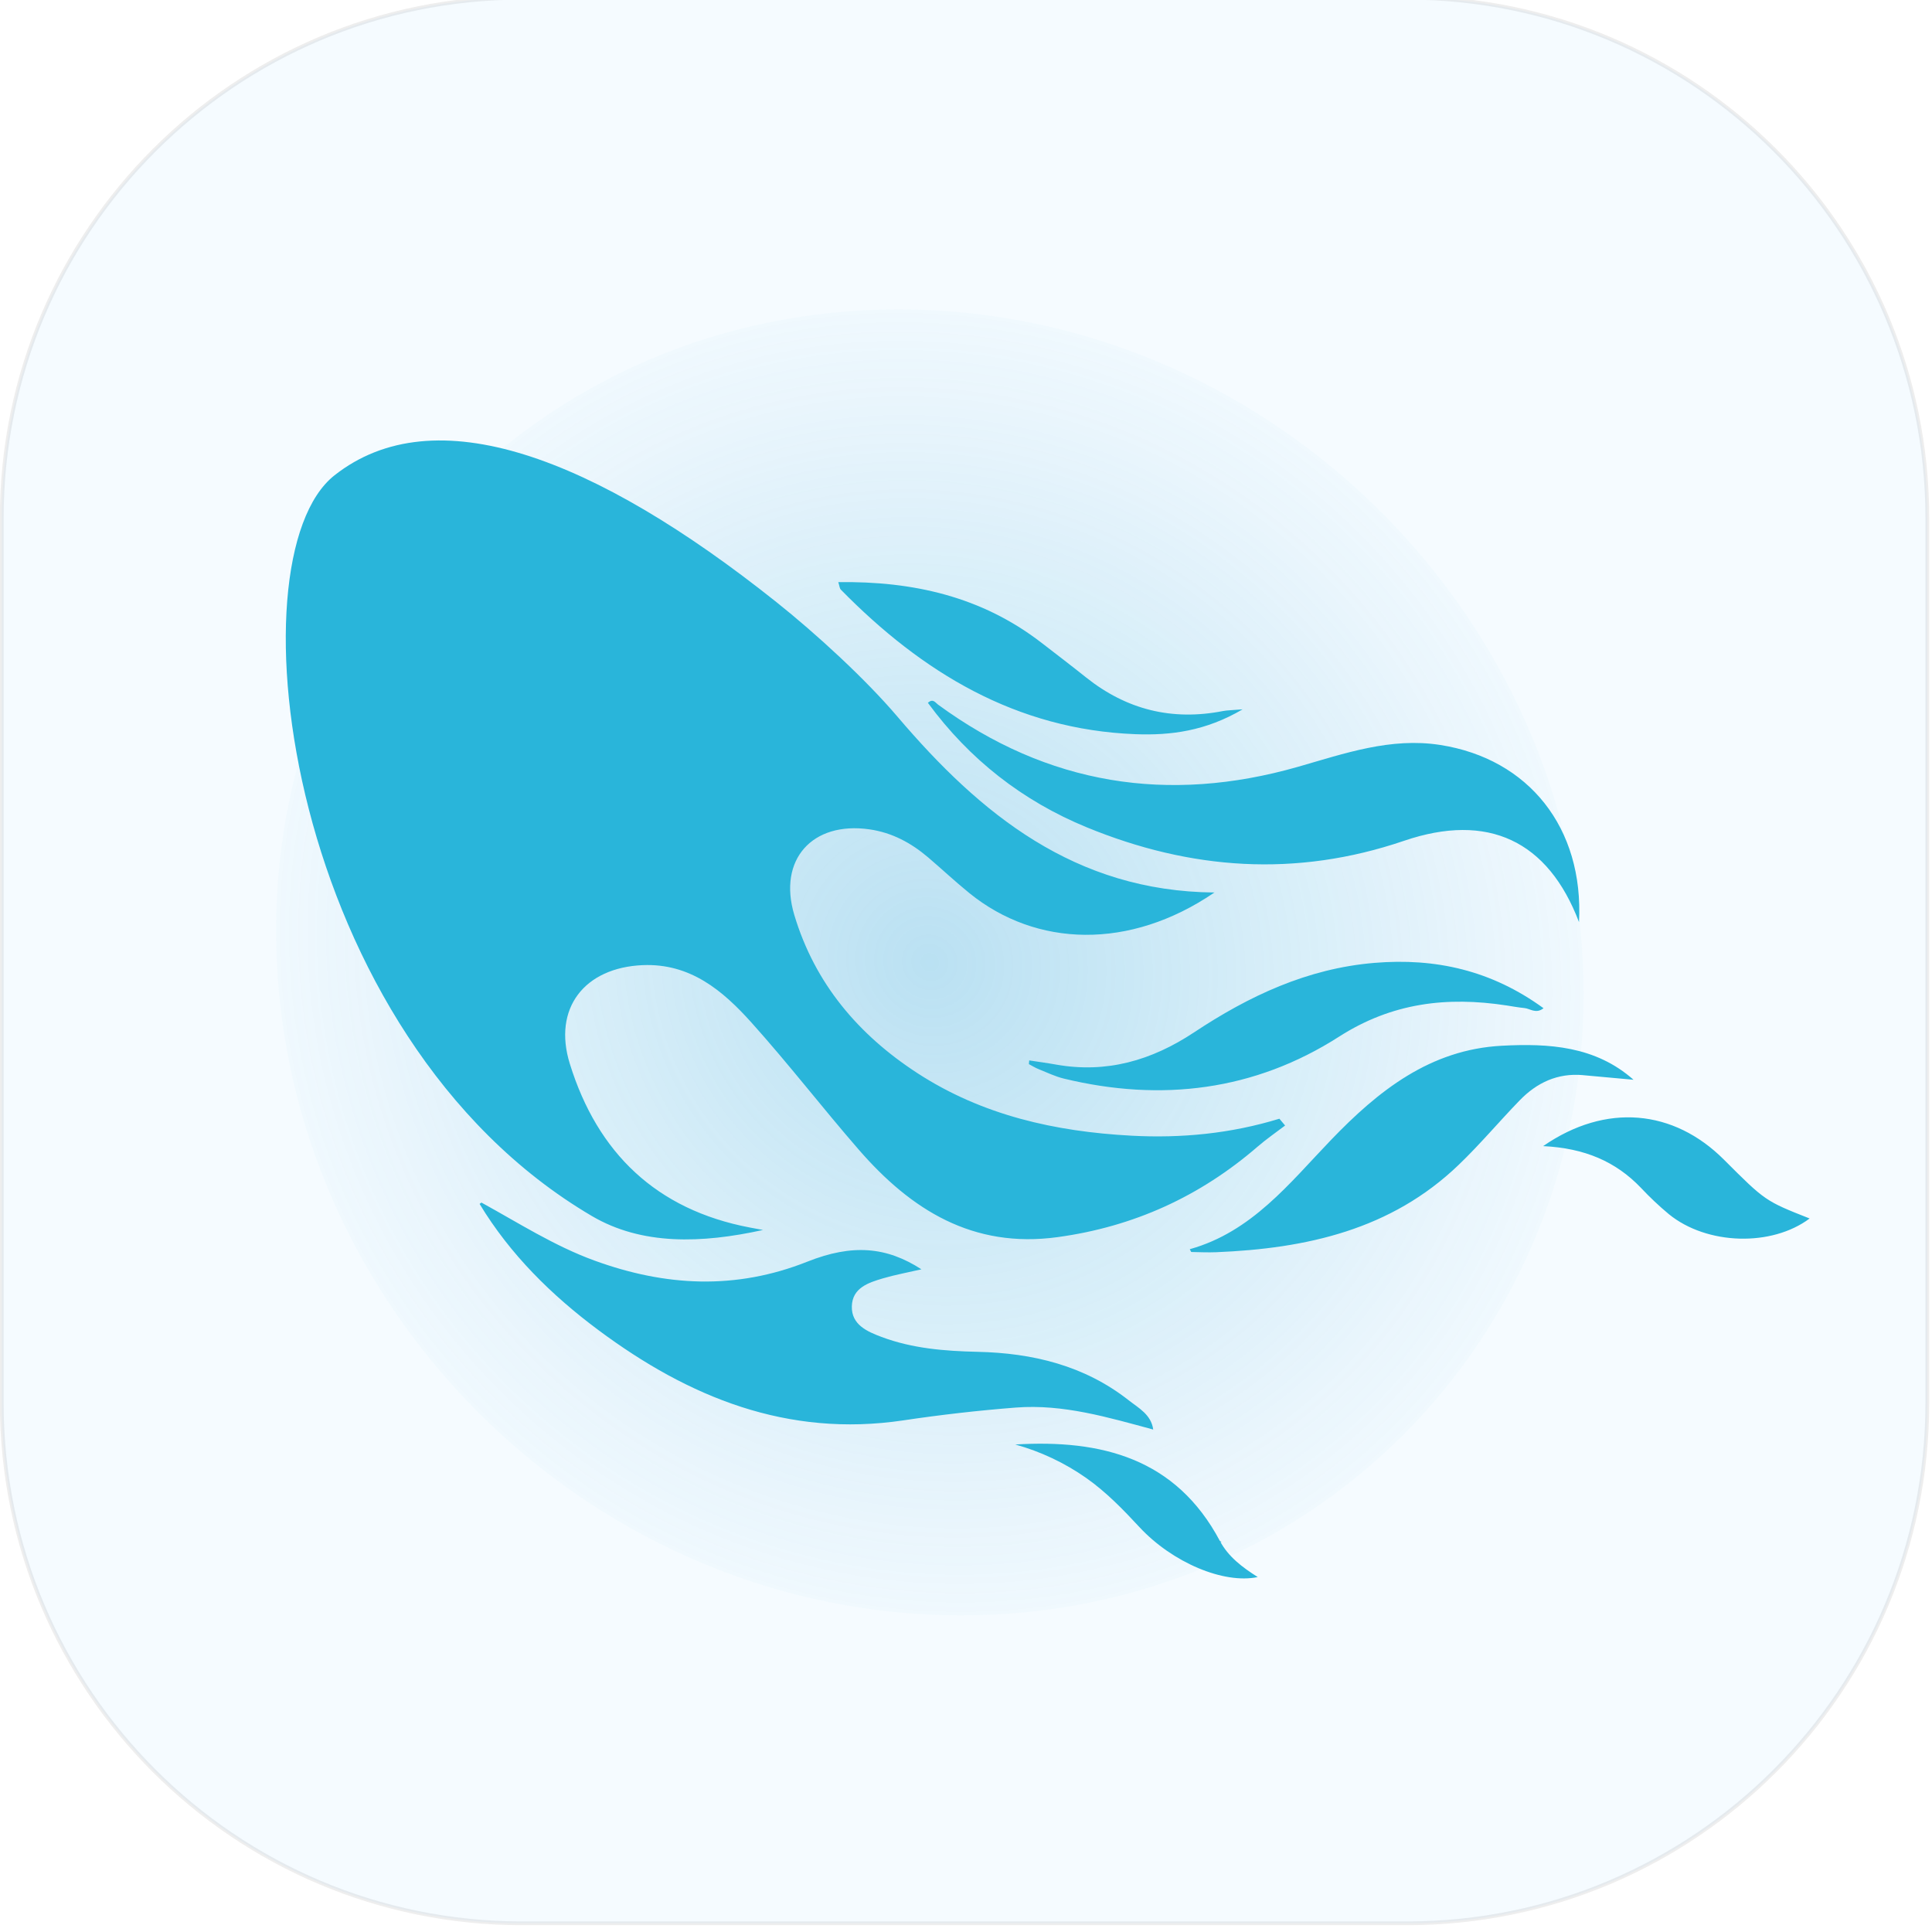
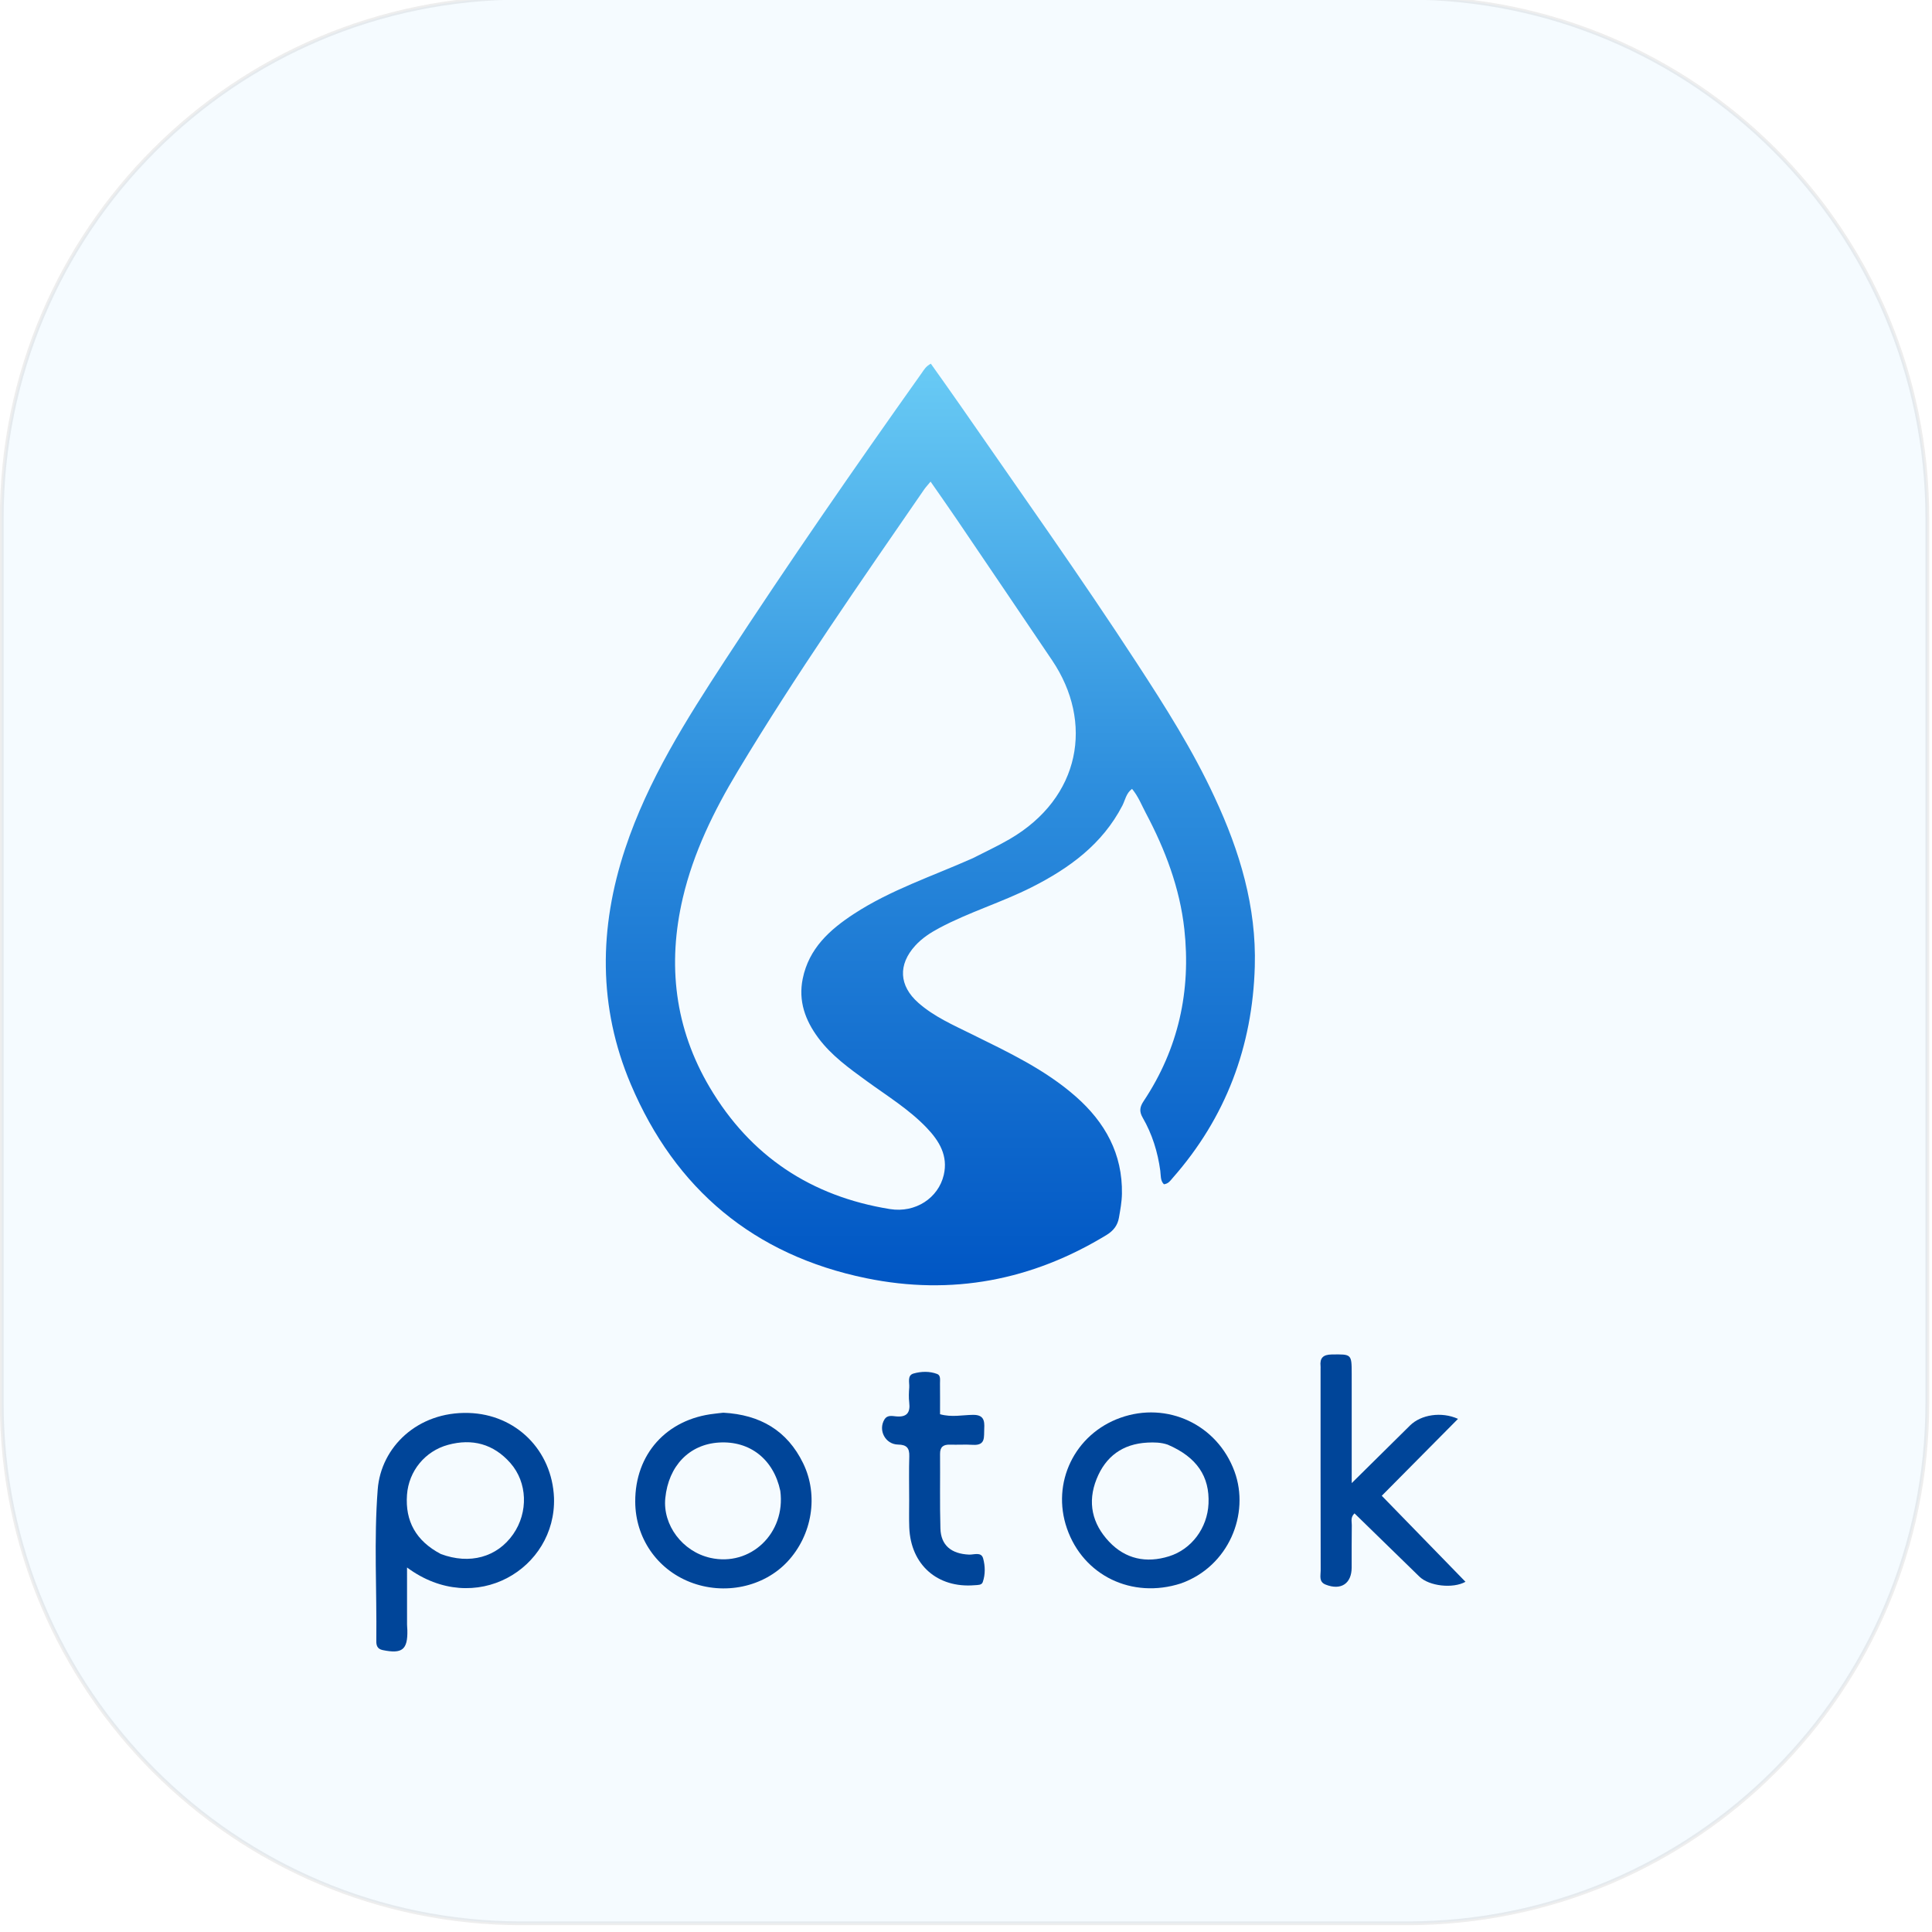
- <svg xmlns="http://www.w3.org/2000/svg" xmlns:ns1="https://boxy-svg.com" viewBox="0 0 512 512" role="img" aria-label="Potok icon">
-   <defs>
+ <svg xmlns="http://www.w3.org/2000/svg" xmlns:ns1="https://boxy-svg.com" viewBox="0 0 512 512" role="img" aria-label="Potok icon" version="1.1" id="svg2">
+   <defs id="defs2">
    <ns1:export>
      <ns1:file format="svg" />
    </ns1:export>
    <linearGradient id="gradient-1" ns1:pinned="true">
-       <stop offset="0" style="stop-color: rgba(48, 164, 213, 0.3);" />
-       <stop offset="1" style="stop-color: rgba(46, 162, 212, 0.024);" />
+       <stop offset="0" style="stop-color: rgba(48, 164, 213, 0.3);" id="stop1" />
+       <stop offset="1" style="stop-color: rgba(46, 162, 212, 0.024);" id="stop2" />
    </linearGradient>
    <radialGradient id="gradient-1-0" href="#gradient-1" gradientUnits="userSpaceOnUse" cx="264.954" cy="266.842" r="173.049" gradientTransform="matrix(1, 0, 0, 1, 0.000006, 0.000003)" />
+     <linearGradient id="potokGradient" x1="614.864" y1="182.001" x2="614.864" y2="518.366" gradientTransform="matrix(0.511419,0,0,0.7260961,-67.89985,-35.76959)" gradientUnits="userSpaceOnUse">
+       <stop offset="0%" stop-color="#69CBF5" id="stop1-4" />
+       <stop offset="45%" stop-color="#2E8FDE" id="stop2-8" />
+       <stop offset="100%" stop-color="#0056C4" id="stop3" />
+     </linearGradient>
  </defs>
-   <rect x="0.464" y="-0.598" width="510.299" height="510.299" rx="137.938" ry="137.938" style="fill: rgb(245, 251, 255); stroke: rgba(0, 0, 0, 0.067);" />
-   <ellipse style="fill-rule: nonzero; paint-order: fill; fill: url(&quot;#gradient-1-0&quot;); stroke: rgba(108, 108, 108, 0);" cx="264.954" cy="266.842" rx="173.049" ry="173.049" transform="matrix(1, 0, 0.047904, 1, -31.31938, -11.79882)" />
-   <path d="M 203.479 325.163 L 199.989 324.53 C 175.197 319.92 159.531 304.924 152.113 281.34 C 147.477 266.642 155.888 255.82 171.307 255.106 C 183.925 254.524 192.57 261.778 200.209 270.222 C 210.056 281.099 219.082 292.724 228.758 303.773 C 242.685 319.679 259.097 329.918 281.549 326.757 C 301.679 323.923 319.23 315.846 334.491 302.546 C 336.787 300.548 339.304 298.802 341.727 296.943 L 340.202 295.147 C 327.383 299.131 314.316 300.465 300.959 299.795 C 280.752 298.783 261.494 294.559 244.266 283.465 C 228.543 273.34 216.951 259.774 211.442 241.654 C 206.99 227.013 216.097 216.774 231.269 218.886 C 237.265 219.727 242.312 222.427 246.847 226.254 C 250.534 229.372 254.075 232.673 257.838 235.697 C 275.547 249.927 300.288 250.717 322.759 235.266 C 285.812 235.102 260.672 214.775 238.593 189.015 C 229.954 178.934 216.786 166.987 206.369 158.752 C 157.912 120.445 115.551 104.602 89.114 125.637 C 61.35 147.729 76.725 274.225 158.121 321.652 C 171.352 329.362 187.156 328.831 203.479 325.163 Z M 307.087 377.649 C 306.55 373.69 303.166 371.951 300.51 369.883 C 288.765 360.738 275.022 357.499 260.457 357.234 C 251.76 357.07 243.16 356.424 234.963 353.376 C 231.2 351.985 226.994 350.182 227.095 345.331 C 227.19 340.398 231.478 339.007 235.38 337.843 C 238.574 336.895 241.869 336.281 245.5 335.427 C 236.266 329.507 227.247 328.692 215.224 333.53 C 196.296 341.132 177.638 340.234 158.772 333.422 C 148.122 329.577 138.666 323.537 128.826 318.193 L 128.339 318.553 C 136.498 331.93 147.527 342.694 159.987 351.889 C 183.975 369.599 210.177 380.167 240.838 375.48 C 250.749 373.956 260.71 372.78 270.703 371.963 C 283.225 370.952 295.153 374.481 307.087 377.649 Z M 249.282 185.733 C 248.617 185.252 247.978 184.051 246.625 185.296 C 257.662 200.222 271.828 211.214 288.892 218.139 C 316.428 229.315 344.376 231.231 372.963 221.365 C 395.162 213.713 411.119 221.188 419.404 242.741 C 420.605 217.729 405.889 199.501 382.45 195.934 C 369.27 193.923 357.088 198.293 344.743 201.879 C 310.376 211.84 278.431 206.926 249.282 185.733 Z M 420.58 283.288 C 425.058 283.661 429.536 284.066 434.013 284.458 C 423.895 275.572 411.562 274.864 399.083 275.578 C 380.091 276.653 366.405 287.614 353.927 300.699 C 342.929 312.235 332.993 325.175 316.593 329.818 C 316.865 330.31 316.935 330.557 317.011 330.557 C 319.224 330.589 321.431 330.69 323.632 330.589 C 347.463 329.513 369.909 324.486 387.763 307.188 C 393.391 301.749 398.42 295.697 403.852 290.049 C 408.38 285.331 413.87 282.719 420.58 283.281 L 420.58 283.288 Z M 365.222 253.752 C 347.437 255.308 331.993 262.664 317.485 272.366 C 306.316 279.828 294.375 283.358 280.955 281.03 C 278.589 280.613 276.211 280.309 273.846 279.955 L 273.764 280.941 C 274.617 281.384 275.44 281.896 276.325 282.25 C 278.564 283.136 280.765 284.198 283.092 284.749 C 308.915 290.89 333.637 287.747 355.925 273.346 C 369.971 264.271 384.518 262.55 400.279 264.896 C 401.873 265.137 403.46 265.422 405.06 265.573 C 406.54 265.712 408.089 267.186 410.088 265.592 C 396.307 255.637 381.463 252.336 365.222 253.752 Z M 301.667 193.392 C 310.996 193.714 320.28 192.493 330.039 186.694 C 327.18 186.947 325.972 186.947 324.808 187.174 C 311.363 189.856 299.302 186.922 288.55 178.428 C 284.61 175.31 280.601 172.268 276.603 169.213 C 260.773 157.108 242.615 153.054 222.757 153.402 C 223.073 154.375 223.098 155.047 223.44 155.394 C 245.05 177.245 270.057 192.304 301.667 193.392 Z M 458.053 305.532 C 444.683 292.269 426.734 290.561 410.126 302.135 C 421.118 302.629 429.371 306.132 436.063 313.064 C 438.409 315.55 440.901 317.883 443.538 320.058 C 453.657 328.217 470.804 328.609 480.827 321.039 C 469.058 316.447 469.058 316.447 458.053 305.532 Z M 324.872 407.102 C 313.121 385.22 293.369 380.287 270.545 381.754 C 277.273 383.588 283.642 386.561 289.372 390.545 C 294.685 394.252 299.156 398.836 303.558 403.542 C 312.286 412.858 325.909 418.569 334.941 416.634 C 330.791 414.028 327.111 411.27 324.872 407.102 Z M 324.872 407.102 L 324.834 407.14 L 324.607 407.115 L 324.739 407.229 L 324.814 407.565 L 324.872 407.102 Z M 324.872 407.102 C 324.885 407.198 324.916 407.293 324.967 407.375 C 324.998 407.425 325.207 407.375 325.333 407.362 L 324.872 407.102 Z M 324.872 407.102 L 324.821 407.166 L 324.852 407.331 L 325.005 407.419 L 324.872 407.102 Z" style="transform-box: fill-box; transform-origin: 50% 50%; fill: rgb(41, 181, 218);" transform="matrix(0.999992, 0.003899, -0.003899, 0.999992, 0, 0)" />
+   <rect x="0.464" y="-0.598" width="510.299" height="510.299" rx="137.938" ry="137.938" style="fill: rgb(245, 251, 255); stroke: rgba(0, 0, 0, 0.067);" id="rect2" />
+   <path fill="url(#potokGradient)" opacity="1" stroke="none" d="m 321.886,211.292 c 6.704,14.342 11.093,29.078 10.648,44.801 -0.599,21.21 -7.661,40.073 -21.786,56.109 -0.586,0.665 -1.076,1.498 -2.299,1.641 -0.984,-0.956 -0.799,-2.39 -0.962,-3.588 -0.679,-4.992 -2.15,-9.721 -4.662,-14.06 -0.988,-1.707 -0.744,-2.893 0.262,-4.405 9.214,-13.848 12.572,-29.206 10.772,-45.566 -1.196,-10.872 -5.058,-21.054 -10.183,-30.718 -1.127,-2.125 -1.993,-4.412 -3.674,-6.449 -1.585,1.177 -1.815,2.992 -2.567,4.444 -5.304,10.232 -14.055,16.59 -24.022,21.625 -7.979,4.03 -16.602,6.597 -24.5,10.809 -2.34,1.248 -4.542,2.672 -6.352,4.656 -4.604,5.043 -4.334,10.629 0.803,15.161 4.17,3.679 9.227,5.882 14.134,8.307 9.652,4.769 19.418,9.34 27.604,16.541 7.771,6.836 12.415,15.197 12.222,25.791 -0.038,2.114 -0.434,4.233 -0.796,6.327 -0.344,1.994 -1.456,3.447 -3.241,4.537 -19.767,12.069 -41.071,16.138 -63.73,11.48 -29.738,-6.113 -50.594,-23.556 -62.395,-51.407 -8.68,-20.486 -8.457,-41.429 -1.476,-62.453 6.021,-18.134 16.132,-34.077 26.458,-49.899 16.816,-25.766 34.33,-51.059 52.14,-76.147 0.579,-0.815 1.053,-1.731 2.399,-2.449 2.668,3.777 5.367,7.534 7.999,11.336 15.661,22.623 31.621,45.043 46.645,68.102 7.427,11.399 14.73,22.878 20.56,35.473 m -64.079,16.142 c 3.246,-1.671 6.571,-3.205 9.724,-5.036 18.94,-11.006 22.322,-31.05 11.292,-47.404 -8.45,-12.528 -16.926,-25.04 -25.408,-37.547 -2.188,-3.226 -4.44,-6.409 -6.803,-9.813 -0.811,0.983 -1.302,1.494 -1.698,2.07 -16.919,24.567 -34.002,49.029 -49.376,74.615 -6.34,10.551 -11.756,21.569 -14.586,33.639 -4.134,17.627 -2.154,34.514 7.125,50.203 10.787,18.239 26.904,28.896 47.759,32.256 6.8,1.095 12.835,-2.955 14.264,-9.015 1.208,-5.123 -1.2,-9.056 -4.529,-12.536 -4.664,-4.878 -10.416,-8.396 -15.825,-12.334 -4.686,-3.411 -9.415,-6.788 -12.907,-11.498 -3.438,-4.637 -5.318,-9.747 -4.111,-15.667 1.635,-8.024 7.142,-12.978 13.562,-17.175 9.672,-6.323 20.632,-9.926 31.518,-14.758 z" id="path3" style="fill:url(#potokGradient);stroke-width:0.609" />
+   <path fill="#17224D" opacity="1" stroke="none" d="m 146.815,396.924 c 0.63,18.75 -20.873,31.87 -38.948,18.476 0,5.247 -0.002,10.178 0.004,15.109 6.1e-4,0.506 0.069,1.012 0.081,1.519 0.116,5.167 -1.376,6.326 -6.529,5.262 -1.492,-0.308 -1.71,-1.299 -1.697,-2.443 0.159,-13.382 -0.665,-26.786 0.373,-40.142 0.87,-11.202 10.546,-20.636 24.051,-20.258 12.65,0.354 22.16,9.948 22.665,22.477 m -29.989,14.906 c 7.638,2.858 14.926,0.861 19.176,-5.255 4.047,-5.825 3.786,-13.706 -0.741,-18.852 -4.462,-5.073 -10.122,-6.567 -16.523,-4.825 -6.08,1.654 -10.423,6.925 -10.881,13.249 -0.501,6.909 2.322,12.187 8.969,15.684 z" id="path4" style="fill:#004599;fill-opacity:1;stroke-width:0.609" />
+   <path fill="#17224D" opacity="1" stroke="none" d="m 358.218,370.076 c 4e-5,7.567 4e-5,14.829 4e-5,22.962 5.557,-5.494 10.506,-10.389 15.46,-15.281 2.903,-2.867 8.315,-3.728 12.708,-1.744 -6.777,6.838 -13.436,13.557 -20.202,20.384 7.569,7.777 14.882,15.292 22.184,22.795 -3.315,1.858 -9.61,1.165 -12.21,-1.368 -5.727,-5.579 -11.45,-11.16 -17.201,-16.765 -1.126,1.085 -0.702,2.156 -0.717,3.1 -0.057,3.753 -0.025,7.508 -0.036,11.262 -0.012,4.276 -2.865,6.13 -6.915,4.507 -1.826,-0.732 -1.294,-2.356 -1.296,-3.679 -0.036,-17.857 -0.028,-35.715 -0.03,-53.572 -4e-5,-0.203 0.02,-0.408 -0.001,-0.608 -0.23,-2.181 0.662,-3.082 2.934,-3.117 5.267,-0.082 5.308,-0.133 5.318,5.036 0.004,1.928 0.003,3.856 0.004,6.088 z" id="path5" style="fill:#004599;fill-opacity:1;stroke-width:0.609" />
+   <path fill="#17224D" opacity="1" stroke="none" d="m 312.979,419.616 c -13.02,4.2 -25.91,-2.09 -30.229,-14.568 -4.191,-12.109 2.04,-24.999 14.177,-29.323 12.357,-4.403 25.67,1.751 30.24,14.256 4.101,11.222 -1.532,25.125 -14.188,29.634 m -3.514,-36.765 c -1.759,-0.607 -3.587,-0.644 -5.406,-0.547 -6.536,0.349 -11.055,3.648 -13.461,9.67 -2.469,6.177 -1.162,11.827 3.302,16.57 4.364,4.636 9.881,5.772 15.898,3.896 6.031,-1.881 10.171,-7.547 10.47,-13.925 0.338,-7.221 -3.082,-12.348 -10.802,-15.663 z" id="path6" style="fill:#004599;fill-opacity:1;stroke-width:0.609" />
+   <path fill="#17224D" opacity="1" stroke="none" d="m 191.692,374.383 c 9.757,0.527 16.929,4.725 21.152,13.404 4.135,8.499 2.411,19.011 -4.143,26.046 -6.315,6.778 -16.793,8.981 -25.835,5.431 -8.82,-3.463 -14.477,-11.749 -14.523,-21.274 -0.061,-12.618 8.303,-21.923 20.972,-23.336 0.705,-0.079 1.408,-0.181 2.377,-0.271 m 15.096,20.709 c -1.773,-8.365 -8.056,-13.313 -16.263,-12.805 -7.865,0.486 -13.364,6.19 -14.216,14.745 -0.707,7.095 4.528,14.143 11.933,15.815 10.6,2.394 20.037,-6.486 18.546,-17.755 z" id="path7" style="fill:#004599;fill-opacity:1;stroke-width:0.609" />
+   <path fill="#17224D" opacity="1" stroke="none" d="m 240.942,397.494 c -0.002,-4.056 -0.089,-7.81 0.029,-11.558 0.069,-2.2 -0.717,-3.077 -2.965,-3.11 -3.382,-0.051 -5.348,-3.805 -3.618,-6.661 0.731,-1.206 2.004,-0.918 3.035,-0.815 2.849,0.284 3.867,-0.923 3.534,-3.678 -0.157,-1.299 -0.099,-2.639 6.1e-4,-3.95 0.101,-1.332 -0.601,-3.233 1.147,-3.727 2.012,-0.568 4.25,-0.649 6.275,0.132 0.949,0.366 0.721,1.585 0.73,2.477 0.027,2.718 0.01,5.436 0.01,8.182 3.112,0.866 5.939,0.194 8.73,0.165 2.781,-0.029 3.116,1.427 2.982,3.67 -0.126,2.11 0.465,4.486 -2.986,4.274 -2.021,-0.124 -4.056,0.014 -6.082,-0.046 -1.73,-0.052 -2.655,0.554 -2.64,2.437 0.052,6.59 -0.09,13.185 0.096,19.771 0.126,4.47 2.885,6.728 7.598,6.929 1.297,0.056 3.225,-0.802 3.724,1.012 0.553,2.009 0.611,4.233 -0.106,6.282 -0.294,0.841 -1.341,0.749 -2.146,0.817 -9.849,0.828 -16.941,-5.415 -17.323,-15.301 -0.09,-2.329 -0.02,-4.664 -0.024,-7.3 z" id="path8" style="fill:#004599;fill-opacity:1;stroke-width:0.609" />
</svg>
